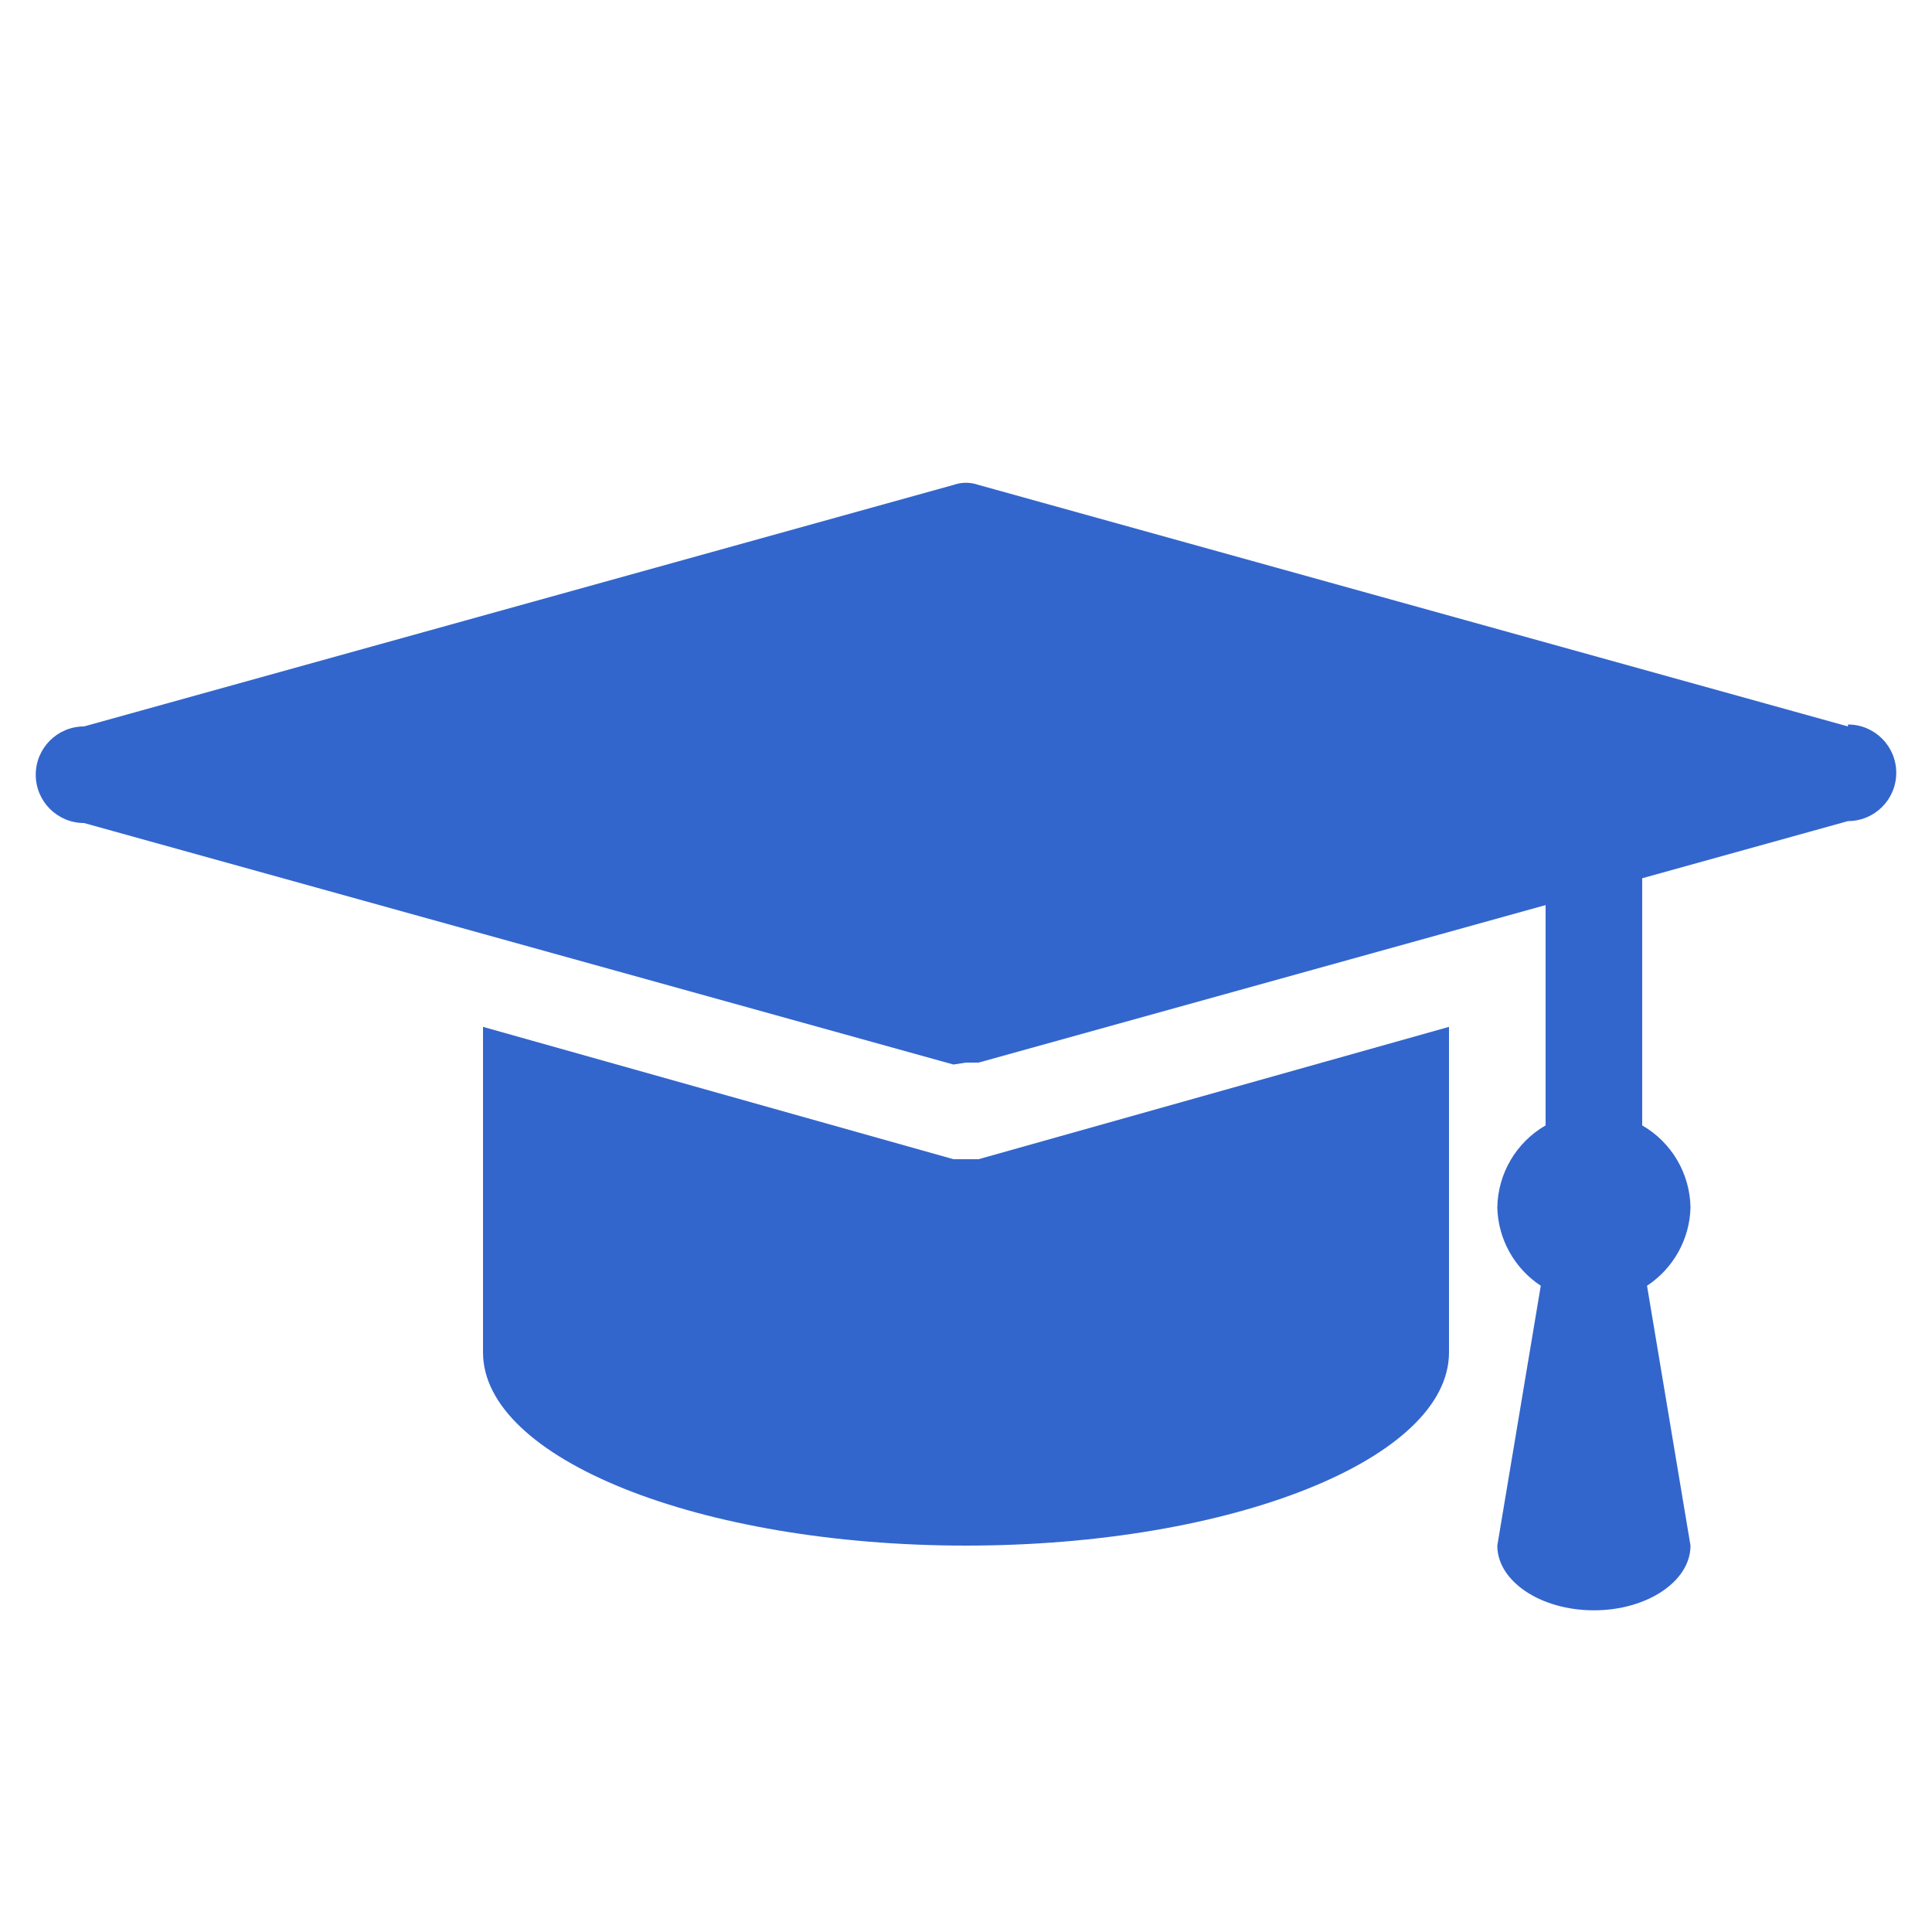
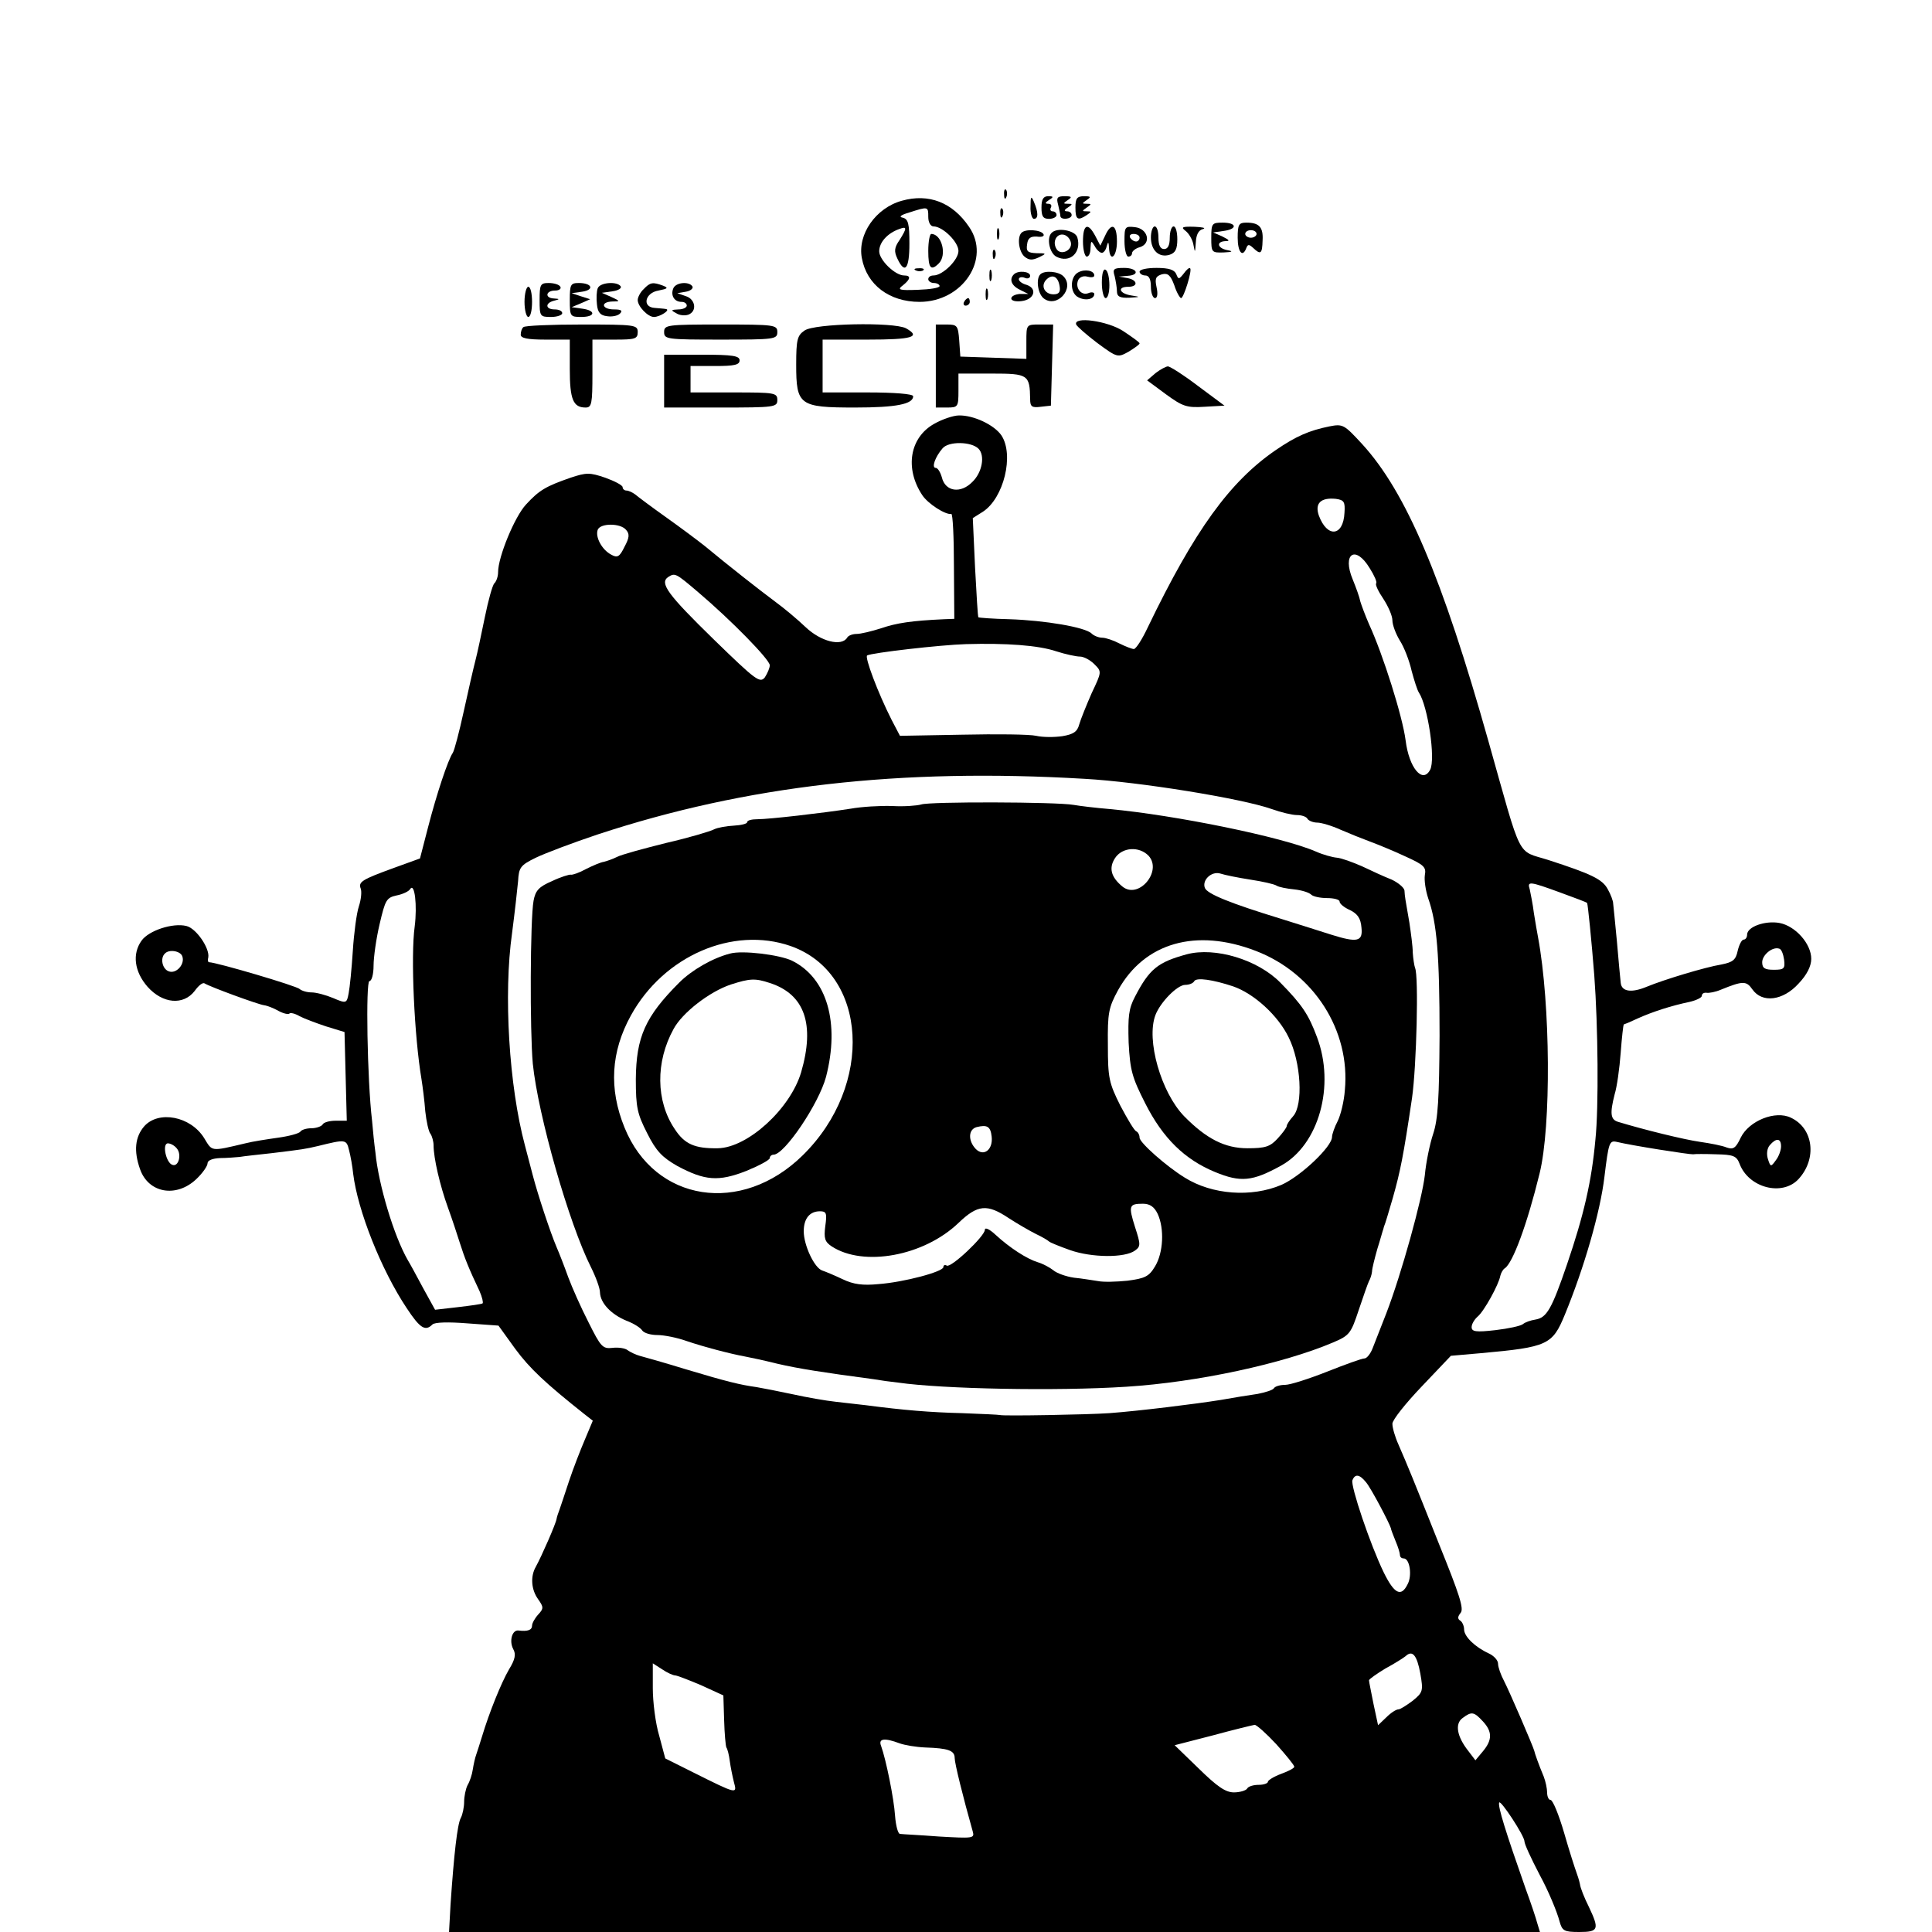
- <svg xmlns="http://www.w3.org/2000/svg" viewBox="2 2 20 20">
-   <path d="M12.13,14,12,14l-.13,0L7,12.63V16c0,1.1,2.24,2,5,2s5-.9,5-2V12.63Z" fill="#36c" />
-   <path d="M21.13,9.52l-9-2.5a.39.39,0,0,0-.26,0l-9,2.5a.5.5,0,0,0,0,1l9,2.5L12,13l.13,0,9-2.5a.5.5,0,0,0,0-1Z" fill="#36c" />
-   <path d="M19.5,14.5a1,1,0,0,0-.5-.85V10H18v3.65a1,1,0,0,0-.5.85,1,1,0,0,0,.45.81L17.5,18c0,.37.45.67,1,.67s1-.3,1-.67l-.45-2.69A1,1,0,0,0,19.5,14.5Z" fill="#36c" />
+ <svg xmlns="http://www.w3.org/2000/svg" version="1.0" width="512pt" height="512pt" viewBox="0 0 512 512" preserveAspectRatio="xMidYMid meet">
+   <g transform="translate(0,512) scale(0.1,-0.1)" fill="#000000" stroke="none">
+     <path d="M2661 4604 c0 -11 3 -14 6 -6 3 7 2 16 -1 19 -3 4 -6 -2 -5 -13z" />
+     <path d="M2390 4588 c-69 -19 -118 -89 -106 -152 13 -71 73 -116 153 -116 114 0 190 114 131 199 -44 65 -107 89 -178 69z m70 -43 c0 -14 6 -25 14 -25 24 0 66 -41 66 -65 0 -24 -42 -65 -66 -65 -8 0 -14 -4 -14 -10 0 -5 7 -10 15 -10 8 0 15 -4 15 -8 0 -5 -26 -9 -57 -10 -51 -2 -56 0 -40 12 20 16 22 26 3 26 -24 0 -66 41 -66 64 0 24 22 48 53 59 21 8 21 3 1 -29 -14 -20 -15 -30 -6 -49 20 -43 32 -28 32 39 0 53 -3 65 -17 69 -12 2 -7 7 17 14 50 16 50 16 50 -12z" />
+     <path d="M2460 4455 c0 -46 7 -54 28 -33 22 22 8 78 -20 78 -4 0 -8 -20 -8 -45z" />
+     <path d="M2428 4403 c7 -3 16 -2 19 1 4 3 -2 6 -13 5 -11 0 -14 -3 -6 -6z" />
+     <path d="M2731 4573 c-1 -18 4 -33 9 -33 12 0 12 17 0 45 -7 17 -9 15 -9 -12z" />
+     <path d="M2760 4570 c0 -23 4 -30 20 -30 11 0 20 5 20 10 0 6 -5 10 -11 10 -5 0 -7 5 -4 10 3 6 0 10 -7 10 -9 0 -9 3 2 10 13 8 12 10 -2 10 -13 0 -18 -8 -18 -30z" />
+     <path d="M2804 4578 c3 -13 6 -26 6 -30 0 -12 30 -9 30 2 0 6 -6 10 -12 10 -9 0 -8 4 2 10 13 9 13 10 0 10 -13 0 -13 1 0 10 12 8 10 10 -9 10 -19 0 -22 -4 -17 -22z" />
+     <path d="M2850 4570 c0 -32 6 -36 30 -20 13 9 13 10 0 10 -13 0 -13 1 0 10 13 9 13 10 0 10 -13 0 -13 1 0 10 12 8 11 10 -7 10 -19 0 -23 -6 -23 -30z" />
+     <path d="M2651 4554 c0 -11 3 -14 6 -6 3 7 2 16 -1 19 -3 4 -6 -2 -5 -13z" />
+     <path d="M3210 4490 c0 -39 1 -40 33 -39 23 1 26 3 10 6 -27 5 -31 23 -5 24 12 0 10 3 -8 12 l-25 11 28 4 c37 5 35 22 -3 22 -28 0 -30 -2 -30 -40z" />
+     <path d="M3280 4490 c0 -38 13 -54 23 -27 4 10 7 10 18 0 20 -19 24 -16 25 20 2 35 -9 47 -43 47 -20 0 -23 -5 -23 -40z m50 10 c0 -5 -7 -10 -15 -10 -8 0 -15 5 -15 10 0 6 7 10 15 10 8 0 15 -4 15 -10z" />
+     <path d="M2642 4500 c0 -14 2 -19 5 -12 2 6 2 18 0 25 -3 6 -5 1 -5 -13z" />
+     <path d="M2870 4480 c0 -22 5 -40 10 -40 6 0 10 10 10 23 1 20 2 20 11 5 5 -10 14 -18 19 -18 5 0 11 8 13 18 4 13 5 11 6 -5 2 -40 21 -24 21 17 0 46 -15 52 -32 14 l-12 -25 -13 25 c-20 38 -33 32 -33 -14z" />
+     <path d="M2980 4481 c0 -23 5 -41 10 -41 6 0 10 4 10 9 0 5 9 13 21 16 31 10 21 49 -13 53 -27 3 -28 1 -28 -37z m40 9 c0 -5 -4 -10 -9 -10 -6 0 -13 5 -16 10 -3 6 1 10 9 10 9 0 16 -4 16 -10z" />
+     <path d="M3050 4491 c0 -35 22 -55 50 -46 15 5 20 15 20 41 0 19 -4 34 -10 34 -5 0 -10 -13 -10 -30 0 -20 -5 -30 -15 -30 -10 0 -15 10 -15 30 0 17 -4 30 -10 30 -5 0 -10 -13 -10 -29z" />
+     <path d="M3142 4508 c9 -7 19 -24 21 -38 4 -21 4 -20 6 7 1 21 7 33 19 36 9 3 -1 5 -22 6 -34 1 -37 -1 -24 -11z" />
+     <path d="M2707 4503 c-12 -12 -7 -50 8 -63 12 -10 21 -10 38 -2 21 10 21 11 -6 11 -24 1 -28 5 -25 24 2 16 9 21 26 20 13 -2 21 1 17 7 -7 11 -48 14 -58 3z" />
+     <path d="M2787 4503 c-14 -13 -6 -53 12 -63 36 -19 68 11 56 51 -6 19 -54 27 -68 12z m51 -26 c4 -21 -27 -35 -38 -17 -12 19 0 42 19 38 9 -2 17 -11 19 -21z" />
+     <path d="M2631 4444 c0 -11 3 -14 6 -6 3 7 2 16 -1 19 -3 4 -6 -2 -5 -13z" />
+     <path d="M2622 4390 c0 -14 2 -19 5 -12 2 6 2 18 0 25 -3 6 -5 1 -5 -13z" />
+     <path d="M2857 4398 c-22 -12 -22 -55 1 -66 19 -10 42 -5 42 9 0 4 -7 6 -16 2 -19 -7 -35 14 -27 34 3 8 14 13 24 10 11 -3 19 -2 19 3 0 13 -25 18 -43 8z" />
+     <path d="M2920 4371 c0 -23 5 -41 10 -41 6 0 10 15 10 34 0 19 -4 38 -10 41 -6 4 -10 -10 -10 -34z" />
+     <path d="M2954 4388 c3 -13 6 -31 6 -40 0 -14 8 -18 33 -17 30 2 30 2 5 6 -32 5 -38 23 -8 23 27 0 25 18 -2 23 l-23 4 23 2 c34 2 26 21 -9 21 -28 0 -31 -3 -25 -22z" />
+     <path d="M3020 4400 c0 -5 7 -10 15 -10 10 0 15 -10 15 -30 0 -16 5 -30 11 -30 6 0 8 11 4 29 -5 23 -2 29 14 34 16 4 23 -2 33 -29 6 -19 15 -34 18 -34 7 0 30 74 24 79 -2 3 -10 -4 -17 -14 -13 -16 -14 -16 -20 -1 -5 11 -19 16 -52 16 -25 0 -45 -4 -45 -10z" />
+     <path d="M2687 4393 c-13 -13 -7 -30 16 -41 l22 -11 -22 0 c-13 -1 -23 -6 -23 -12 0 -6 12 -9 27 -7 34 4 43 33 14 43 -12 3 -21 10 -21 15 0 5 7 7 15 4 8 -4 15 -1 15 5 0 12 -32 15 -43 4z" />
+     <path d="M2757 4393 c-12 -12 -7 -50 8 -63 35 -29 85 26 53 58 -13 13 -50 16 -61 5z m51 -31 c3 -16 -2 -22 -16 -22 -24 0 -35 23 -19 39 16 16 31 8 35 -17z" />
+     <path d="M1430 4325 c0 -43 1 -45 30 -45 17 0 30 5 30 10 0 6 -9 10 -20 10 -25 0 -26 17 -2 23 16 4 16 5 0 6 -25 1 -22 21 3 21 11 0 17 5 14 10 -3 6 -17 10 -31 10 -22 0 -24 -4 -24 -45z" />
+     <path d="M1510 4325 c0 -43 1 -45 30 -45 38 0 40 17 3 22 l-28 4 24 10 25 11 -25 8 -24 8 28 4 c33 5 26 23 -9 23 -22 0 -24 -4 -24 -45z" />
+     <path d="M1584 4356 c-3 -8 -4 -27 -2 -43 2 -21 9 -29 27 -31 13 -2 28 1 34 7 8 8 3 11 -16 11 -32 0 -37 20 -4 21 21 0 21 1 -3 12 l-25 11 28 4 c15 2 25 8 22 13 -9 14 -55 11 -61 -5z" />
+     <path d="M1706 4354 c-9 -8 -16 -22 -16 -29 0 -17 27 -45 43 -45 16 0 45 19 32 21 -5 1 -19 2 -30 3 -34 2 -26 40 10 46 25 5 27 7 12 13 -27 10 -34 9 -51 -9z" />
+     <path d="M1784 4355 c-7 -18 3 -35 22 -35 8 0 14 -4 14 -10 0 -5 -10 -10 -22 -10 -20 -1 -21 -2 -6 -10 9 -6 23 -7 32 -4 24 9 19 41 -6 49 l-23 8 23 4 c12 2 20 9 17 14 -9 14 -45 11 -51 -6z" />
+     <path d="M1390 4320 c0 -22 5 -40 10 -40 6 0 10 18 10 40 0 22 -4 40 -10 40 -5 0 -10 -18 -10 -40z" />
+     <path d="M2612 4340 c0 -14 2 -19 5 -12 2 6 2 18 0 25 -3 6 -5 1 -5 -13z" />
+     <path d="M2555 4320 c-3 -5 -1 -10 4 -10 6 0 11 5 11 10 0 6 -2 10 -4 10 -3 0 -8 -4 -11 -10z" />
+     <path d="M2852 4260 c2 -5 27 -27 56 -49 53 -39 54 -39 83 -23 16 10 29 19 29 22 0 3 -20 17 -44 33 -42 27 -132 39 -124 17z" />
+     <path d="M1387 4253 c-4 -3 -7 -12 -7 -20 0 -9 17 -13 65 -13 l65 0 0 -78 c0 -81 9 -102 42 -102 16 0 18 10 18 90 l0 90 60 0 c53 0 60 2 60 20 0 19 -7 20 -148 20 -82 0 -152 -3 -155 -7z" />
+     <path d="M1760 4240 c0 -19 7 -20 150 -20 143 0 150 1 150 20 0 19 -7 20 -150 20 -143 0 -150 -1 -150 -20z" />
+     <path d="M2132 4244 c-19 -13 -22 -24 -22 -90 0 -108 8 -114 156 -114 109 0 154 9 154 30 0 6 -50 10 -120 10 l-120 0 0 70 0 70 120 0 c117 0 142 7 101 30 -33 17 -243 13 -269 -6z" />
+     <path d="M2480 4150 l0 -110 30 0 c29 0 30 2 30 45 l0 45 89 0 c96 0 100 -3 101 -68 0 -20 5 -23 28 -20 l27 3 3 108 3 107 -36 0 c-35 0 -35 0 -35 -45 l0 -46 -87 3 -88 3 -3 43 c-3 39 -5 42 -33 42 l-29 0 0 -110z" />
+     <path d="M1760 4110 l0 -70 150 0 c143 0 150 1 150 20 0 19 -7 20 -115 20 l-115 0 0 35 0 35 65 0 c51 0 65 3 65 15 0 12 -18 15 -100 15 l-100 0 0 -70z" />
+     <path d="M3062 4131 l-22 -19 50 -37 c44 -32 55 -36 102 -33 l53 3 -70 52 c-38 29 -74 52 -80 52 -5 0 -20 -8 -33 -18z" />
+     <path d="M2476 3997 c-65 -36 -79 -118 -32 -189 15 -23 62 -53 77 -50 4 1 7 -62 7 -138 l1 -140 -27 -1 c-87 -4 -126 -10 -167 -24 -25 -8 -54 -15 -65 -15 -10 0 -22 -4 -25 -10 -15 -24 -70 -10 -110 28 -22 21 -58 51 -80 67 -43 32 -127 98 -186 147 -20 16 -67 51 -105 78 -38 27 -74 54 -81 60 -7 5 -17 10 -23 10 -5 0 -10 4 -10 9 0 5 -21 16 -46 25 -41 14 -50 14 -92 0 -66 -23 -83 -33 -118 -71 -30 -32 -74 -139 -74 -179 0 -11 -4 -24 -10 -30 -5 -5 -16 -45 -25 -89 -9 -44 -20 -96 -25 -115 -5 -19 -19 -80 -31 -135 -12 -55 -25 -104 -29 -110 -13 -19 -43 -110 -65 -195 l-22 -85 -69 -25 c-85 -31 -95 -37 -88 -55 3 -8 1 -29 -5 -47 -6 -18 -13 -71 -16 -118 -3 -47 -8 -97 -11 -112 -5 -27 -6 -28 -41 -13 -19 8 -45 15 -57 15 -12 0 -26 4 -32 9 -7 8 -221 71 -240 71 -3 0 -4 6 -2 13 4 24 -32 77 -58 83 -36 9 -100 -12 -119 -39 -25 -35 -19 -82 16 -122 40 -45 95 -50 125 -11 10 14 21 23 26 20 14 -9 142 -56 158 -58 8 -1 26 -8 38 -15 13 -7 26 -10 29 -7 3 3 15 0 27 -7 11 -6 43 -18 70 -27 l49 -15 3 -118 3 -117 -29 0 c-16 0 -32 -4 -35 -10 -3 -5 -17 -10 -30 -10 -13 0 -26 -4 -29 -9 -4 -5 -30 -12 -59 -16 -28 -4 -68 -10 -87 -15 -93 -22 -87 -22 -109 14 -36 58 -121 74 -159 31 -24 -28 -28 -65 -11 -113 22 -64 96 -77 149 -27 17 16 30 35 30 42 0 8 13 13 33 14 17 0 41 2 52 3 11 2 49 6 85 10 83 10 89 11 123 19 73 18 75 18 82 -11 4 -15 9 -43 11 -63 12 -97 74 -254 142 -356 35 -53 49 -62 68 -43 6 6 42 7 92 3 l83 -6 44 -61 c39 -53 81 -92 183 -173 l23 -18 -21 -50 c-12 -28 -31 -77 -42 -110 -11 -33 -22 -67 -25 -75 -3 -8 -7 -19 -8 -25 -1 -11 -40 -100 -55 -127 -15 -26 -12 -61 6 -86 15 -21 15 -25 0 -41 -9 -10 -16 -23 -16 -29 0 -12 -12 -16 -36 -13 -17 2 -25 -28 -14 -49 8 -14 5 -28 -11 -54 -21 -36 -53 -116 -71 -176 -6 -19 -13 -42 -16 -50 -3 -8 -7 -26 -9 -39 -2 -14 -8 -32 -14 -42 -5 -10 -9 -30 -9 -44 0 -14 -4 -34 -9 -43 -9 -17 -18 -96 -27 -229 l-4 -73 1445 0 1446 0 -7 23 c-3 12 -17 54 -31 92 -53 151 -74 218 -70 228 3 9 67 -88 67 -103 0 -7 17 -44 41 -90 22 -40 46 -98 52 -122 7 -25 12 -28 52 -28 52 0 54 7 25 68 -11 22 -22 49 -23 59 -2 10 -7 25 -10 33 -3 8 -18 54 -32 103 -14 48 -30 87 -36 87 -5 0 -9 9 -9 20 0 10 -4 29 -9 42 -13 31 -24 62 -25 68 -3 12 -66 158 -80 185 -9 17 -16 37 -16 46 0 9 -11 21 -24 27 -37 17 -66 45 -66 64 0 9 -5 20 -10 23 -8 5 -7 11 1 21 9 11 -4 50 -57 181 -70 176 -82 205 -108 265 -9 20 -16 44 -16 55 0 10 35 54 78 99 l77 81 80 7 c177 16 189 22 222 102 51 124 94 272 105 366 11 90 13 96 32 92 41 -10 195 -34 203 -33 4 1 32 1 61 0 45 -1 54 -4 62 -25 24 -64 113 -87 156 -41 50 54 40 135 -20 163 -41 20 -111 -8 -133 -53 -13 -28 -20 -32 -37 -26 -12 5 -43 11 -71 15 -42 6 -148 32 -217 53 -20 6 -22 22 -9 73 6 19 13 69 16 110 3 41 7 74 8 75 1 0 18 7 37 16 40 18 90 34 138 44 17 4 32 11 32 16 0 6 6 9 13 8 6 -1 23 2 37 8 59 24 68 24 84 1 26 -37 81 -30 122 15 23 24 34 47 34 66 0 40 -42 87 -84 95 -38 7 -86 -10 -86 -31 0 -7 -4 -13 -9 -13 -5 0 -12 -13 -16 -30 -5 -24 -13 -30 -43 -36 -43 -7 -152 -40 -198 -59 -41 -17 -67 -13 -69 11 -1 10 -6 60 -10 109 -5 50 -9 95 -10 101 0 6 -6 23 -14 37 -14 27 -44 41 -158 78 -85 27 -68 -6 -158 313 -123 437 -219 662 -335 789 -48 52 -51 54 -87 47 -54 -11 -88 -26 -141 -62 -123 -84 -216 -213 -340 -470 -15 -32 -31 -57 -37 -58 -5 0 -23 7 -39 15 -15 8 -36 15 -45 15 -9 0 -22 5 -28 11 -17 17 -125 35 -218 38 -44 1 -81 4 -82 5 -2 1 -5 61 -9 132 l-6 131 27 17 c55 36 83 150 49 202 -19 28 -74 54 -113 53 -14 0 -44 -10 -65 -22z m117 -66 c18 -18 10 -63 -16 -88 -31 -32 -72 -26 -81 12 -4 14 -11 25 -16 25 -12 0 -2 29 18 52 16 19 76 18 95 -1z m970 -170 c-3 -63 -46 -67 -68 -7 -11 32 5 48 45 44 22 -3 25 -8 23 -37z m-1904 -45 c10 -11 9 -21 -4 -45 -13 -27 -19 -30 -35 -21 -25 13 -43 47 -36 66 7 18 60 18 75 0z m1971 -102 c12 -19 20 -37 17 -40 -3 -3 6 -22 19 -41 13 -20 24 -45 24 -57 0 -12 9 -36 20 -54 11 -17 25 -53 31 -80 7 -26 15 -51 19 -57 24 -36 45 -177 30 -205 -20 -38 -56 5 -65 78 -8 63 -60 228 -97 308 -10 23 -20 50 -23 60 -2 11 -11 36 -20 58 -29 69 7 93 45 30z m-1779 -64 c86 -73 189 -178 189 -193 0 -7 -6 -21 -13 -32 -13 -16 -23 -9 -135 100 -123 120 -145 150 -121 166 18 11 19 11 80 -41z m948 -156 c25 -8 53 -14 63 -14 10 0 27 -9 38 -20 20 -20 20 -20 -7 -77 -14 -32 -29 -69 -33 -83 -5 -19 -15 -26 -45 -31 -21 -3 -52 -3 -69 1 -17 4 -105 5 -196 3 l-165 -3 -22 42 c-37 73 -72 167 -65 171 12 7 194 28 262 30 106 3 192 -3 239 -19z m76 -338 c144 -8 416 -52 495 -80 25 -9 55 -16 67 -16 12 0 25 -4 28 -10 3 -5 15 -10 26 -10 10 0 38 -8 62 -19 23 -10 58 -24 77 -31 19 -7 61 -24 93 -39 51 -23 57 -29 53 -50 -2 -14 2 -41 9 -62 23 -65 30 -149 30 -364 -1 -165 -4 -221 -17 -260 -9 -27 -19 -76 -22 -109 -7 -63 -62 -262 -102 -366 -14 -36 -30 -77 -36 -92 -6 -16 -16 -28 -22 -28 -7 0 -51 -16 -99 -35 -48 -19 -98 -35 -111 -35 -14 0 -27 -4 -30 -9 -3 -5 -23 -11 -43 -15 -21 -3 -65 -10 -98 -16 -69 -11 -215 -29 -295 -35 -57 -4 -281 -8 -290 -5 -3 1 -48 3 -100 5 -84 2 -156 8 -255 21 -16 2 -52 6 -79 9 -28 3 -79 12 -115 20 -37 8 -79 16 -96 19 -43 6 -77 14 -190 48 -55 17 -109 32 -120 35 -11 3 -25 10 -32 15 -6 5 -24 8 -40 6 -26 -3 -31 3 -63 67 -20 39 -44 93 -54 120 -10 28 -24 64 -31 80 -17 40 -50 140 -63 190 -6 22 -15 58 -21 80 -42 157 -57 400 -34 562 7 54 14 116 16 138 2 36 6 42 47 62 25 12 99 40 165 62 392 129 800 176 1290 147z m1259 -301 c38 -14 71 -26 72 -28 2 -3 12 -102 19 -192 10 -133 12 -350 3 -435 -10 -111 -31 -201 -75 -330 -41 -120 -54 -142 -84 -147 -13 -2 -27 -7 -33 -12 -6 -5 -39 -12 -73 -16 -52 -6 -63 -4 -63 8 0 8 7 20 16 28 17 14 56 85 60 108 2 8 7 17 12 20 21 14 59 116 92 251 31 125 29 448 -4 626 -2 10 -7 39 -11 64 -3 25 -9 53 -11 63 -7 22 -2 22 80 -8z m-3035 -90 c-11 -79 -1 -292 18 -405 3 -19 8 -57 10 -85 3 -27 9 -55 14 -60 4 -6 8 -20 8 -30 0 -34 17 -107 38 -165 11 -30 25 -73 32 -95 12 -38 23 -66 52 -127 7 -16 10 -30 8 -32 -2 -2 -31 -6 -65 -10 l-61 -7 -32 58 c-17 32 -35 65 -40 73 -37 64 -78 201 -86 285 -3 22 -7 60 -9 85 -13 109 -17 370 -7 370 6 0 11 18 11 41 0 22 7 72 16 110 15 64 18 70 45 76 16 3 33 11 36 17 12 18 19 -44 12 -99z m3629 -88 c3 -24 0 -27 -27 -27 -24 0 -31 4 -31 20 0 19 27 42 45 36 6 -1 11 -15 13 -29z m-4245 9 c8 -21 -16 -48 -36 -40 -17 6 -23 35 -10 47 11 12 41 7 46 -7z m4237 -504 c0 -10 -6 -27 -14 -37 -13 -18 -14 -18 -21 4 -4 13 -2 28 5 36 17 20 30 19 30 -3z m-4251 -6 c13 -16 4 -49 -12 -43 -17 5 -28 57 -12 57 7 0 18 -6 24 -14z m3151 -884 c13 -15 62 -108 66 -122 0 -3 6 -18 12 -33 7 -16 12 -33 12 -38 0 -5 4 -9 10 -9 16 0 23 -46 10 -69 -17 -34 -35 -25 -63 32 -36 74 -88 229 -83 244 7 18 19 16 36 -5z m144 -507 c8 -46 7 -50 -20 -72 -16 -12 -33 -23 -38 -23 -6 0 -20 -9 -32 -21 l-22 -21 -12 56 c-6 31 -12 59 -12 63 0 3 20 17 43 31 24 13 48 28 54 33 18 17 30 3 39 -46z m-1975 -5 c5 0 36 -12 69 -26 l59 -27 2 -65 c1 -36 4 -69 6 -73 3 -4 7 -20 9 -36 2 -15 7 -40 11 -56 9 -32 8 -32 -106 25 l-76 38 -16 60 c-10 33 -17 90 -17 126 l0 66 25 -16 c13 -9 29 -16 34 -16z m2141 -122 c25 -27 25 -49 0 -79 l-20 -24 -19 25 c-30 38 -36 72 -15 87 24 18 30 17 54 -9z m-548 -60 c26 -29 48 -56 48 -60 0 -4 -16 -12 -35 -19 -19 -7 -35 -17 -35 -21 0 -4 -11 -8 -24 -8 -14 0 -28 -4 -31 -10 -3 -5 -19 -10 -35 -10 -22 0 -44 15 -93 63 l-64 62 101 26 c55 15 105 27 111 28 5 0 31 -23 57 -51z m-998 2 c14 -5 44 -10 68 -11 61 -2 78 -8 78 -28 0 -14 22 -103 48 -195 5 -18 0 -18 -89 -13 -52 4 -98 6 -104 7 -5 0 -11 21 -13 48 -3 46 -24 149 -37 185 -8 20 9 22 49 7z" />
+     <path d="M2441 2988 c-10 -3 -45 -6 -77 -4 -33 1 -81 -2 -109 -7 -77 -12 -217 -28 -247 -28 -16 0 -28 -3 -28 -8 0 -4 -16 -8 -35 -9 -19 -1 -43 -5 -53 -10 -9 -5 -66 -22 -127 -36 -60 -15 -119 -31 -130 -37 -12 -6 -27 -11 -35 -13 -8 -1 -29 -10 -47 -19 -18 -10 -36 -16 -40 -15 -4 1 -27 -6 -50 -17 -35 -15 -44 -25 -49 -52 -9 -49 -10 -345 -2 -432 14 -137 96 -424 154 -539 13 -26 24 -56 24 -67 1 -28 29 -58 70 -75 19 -7 38 -19 42 -26 5 -7 23 -12 40 -12 18 0 53 -7 78 -16 44 -15 116 -34 155 -41 11 -2 49 -10 85 -19 56 -13 120 -23 255 -41 17 -3 46 -7 65 -9 118 -17 419 -23 605 -11 189 12 415 61 547 117 45 19 48 24 69 87 12 36 24 70 27 76 3 5 7 16 8 25 0 8 7 35 14 60 8 25 14 48 16 53 1 4 2 8 3 10 1 1 11 34 22 72 20 71 28 110 51 265 12 84 18 325 8 345 -2 6 -5 24 -6 40 0 17 -5 53 -9 80 -11 64 -12 67 -13 85 -1 8 -17 21 -34 29 -18 7 -53 23 -78 35 -25 11 -55 22 -67 23 -12 1 -37 8 -55 16 -89 39 -374 97 -548 113 -36 3 -78 8 -95 11 -45 8 -383 9 -404 1z m603 -136 c37 -41 -27 -117 -70 -81 -30 25 -36 49 -19 75 19 29 64 32 89 6z m269 -63 c33 -5 64 -12 70 -16 6 -4 27 -8 47 -10 19 -2 39 -8 45 -14 5 -5 24 -9 42 -9 18 0 33 -4 33 -9 0 -6 12 -16 28 -23 20 -10 28 -22 30 -46 4 -37 -10 -41 -80 -19 -24 8 -83 26 -133 42 -134 41 -196 66 -202 82 -8 21 18 45 41 38 12 -4 47 -11 79 -16z m-1218 -176 c205 -72 222 -369 32 -555 -162 -159 -392 -124 -472 74 -42 103 -36 201 17 297 87 158 270 237 423 184z m1233 -13 c154 -59 251 -211 236 -369 -2 -29 -11 -66 -19 -82 -8 -15 -15 -35 -15 -42 0 -26 -84 -105 -134 -127 -80 -34 -184 -26 -256 19 -49 30 -120 93 -120 106 0 7 -4 15 -9 17 -5 2 -23 32 -42 68 -30 60 -33 73 -33 160 -1 86 2 100 27 146 70 126 207 165 365 104z m-700 -492 c4 -35 -21 -54 -42 -33 -21 22 -20 52 2 58 28 7 37 2 40 -25z m440 -205 c18 -39 15 -103 -7 -139 -16 -27 -27 -32 -73 -38 -29 -3 -64 -4 -78 -1 -14 2 -43 7 -64 9 -21 3 -46 12 -55 20 -9 7 -27 17 -41 21 -29 9 -74 38 -112 73 -16 15 -28 20 -28 13 0 -17 -90 -102 -101 -95 -5 3 -9 1 -9 -4 0 -12 -104 -40 -172 -45 -41 -4 -66 -1 -95 13 -21 10 -45 20 -54 23 -21 7 -49 67 -49 104 0 34 16 53 43 53 17 0 19 -5 14 -40 -4 -32 -1 -41 17 -53 84 -55 244 -26 336 62 51 49 76 51 133 13 23 -15 56 -34 72 -42 17 -8 32 -17 35 -20 3 -3 28 -13 56 -23 57 -20 145 -21 172 -1 15 11 15 16 0 62 -18 57 -16 62 21 62 18 0 30 -8 39 -27z" />
+     <path d="M1935 2593 c-47 -12 -102 -44 -135 -77 -90 -90 -114 -144 -115 -256 0 -75 4 -92 30 -143 24 -48 40 -64 80 -87 73 -39 109 -42 183 -13 34 14 62 29 62 34 0 5 5 9 10 9 29 0 120 135 139 206 37 143 3 262 -90 308 -33 16 -132 28 -164 19z m105 -78 c93 -30 120 -110 83 -237 -29 -97 -142 -200 -221 -201 -61 -1 -88 11 -114 51 -50 74 -51 178 -3 265 23 43 95 99 152 118 50 16 64 17 103 4z" />
+     <path d="M3145 2591 c-77 -21 -99 -39 -137 -112 -17 -32 -19 -53 -17 -122 4 -74 9 -92 44 -161 47 -93 105 -149 185 -182 68 -28 99 -25 175 17 100 55 144 212 95 341 -22 59 -39 85 -97 144 -60 61 -173 95 -248 75z m123 -85 c55 -19 119 -77 147 -135 33 -66 39 -179 12 -209 -9 -10 -17 -22 -17 -26 0 -4 -11 -19 -24 -33 -20 -22 -33 -26 -80 -26 -60 0 -109 25 -168 85 -61 63 -101 202 -76 268 13 34 58 80 79 80 10 0 21 4 24 10 6 10 49 4 103 -14z" />
+   </g>
</svg>
